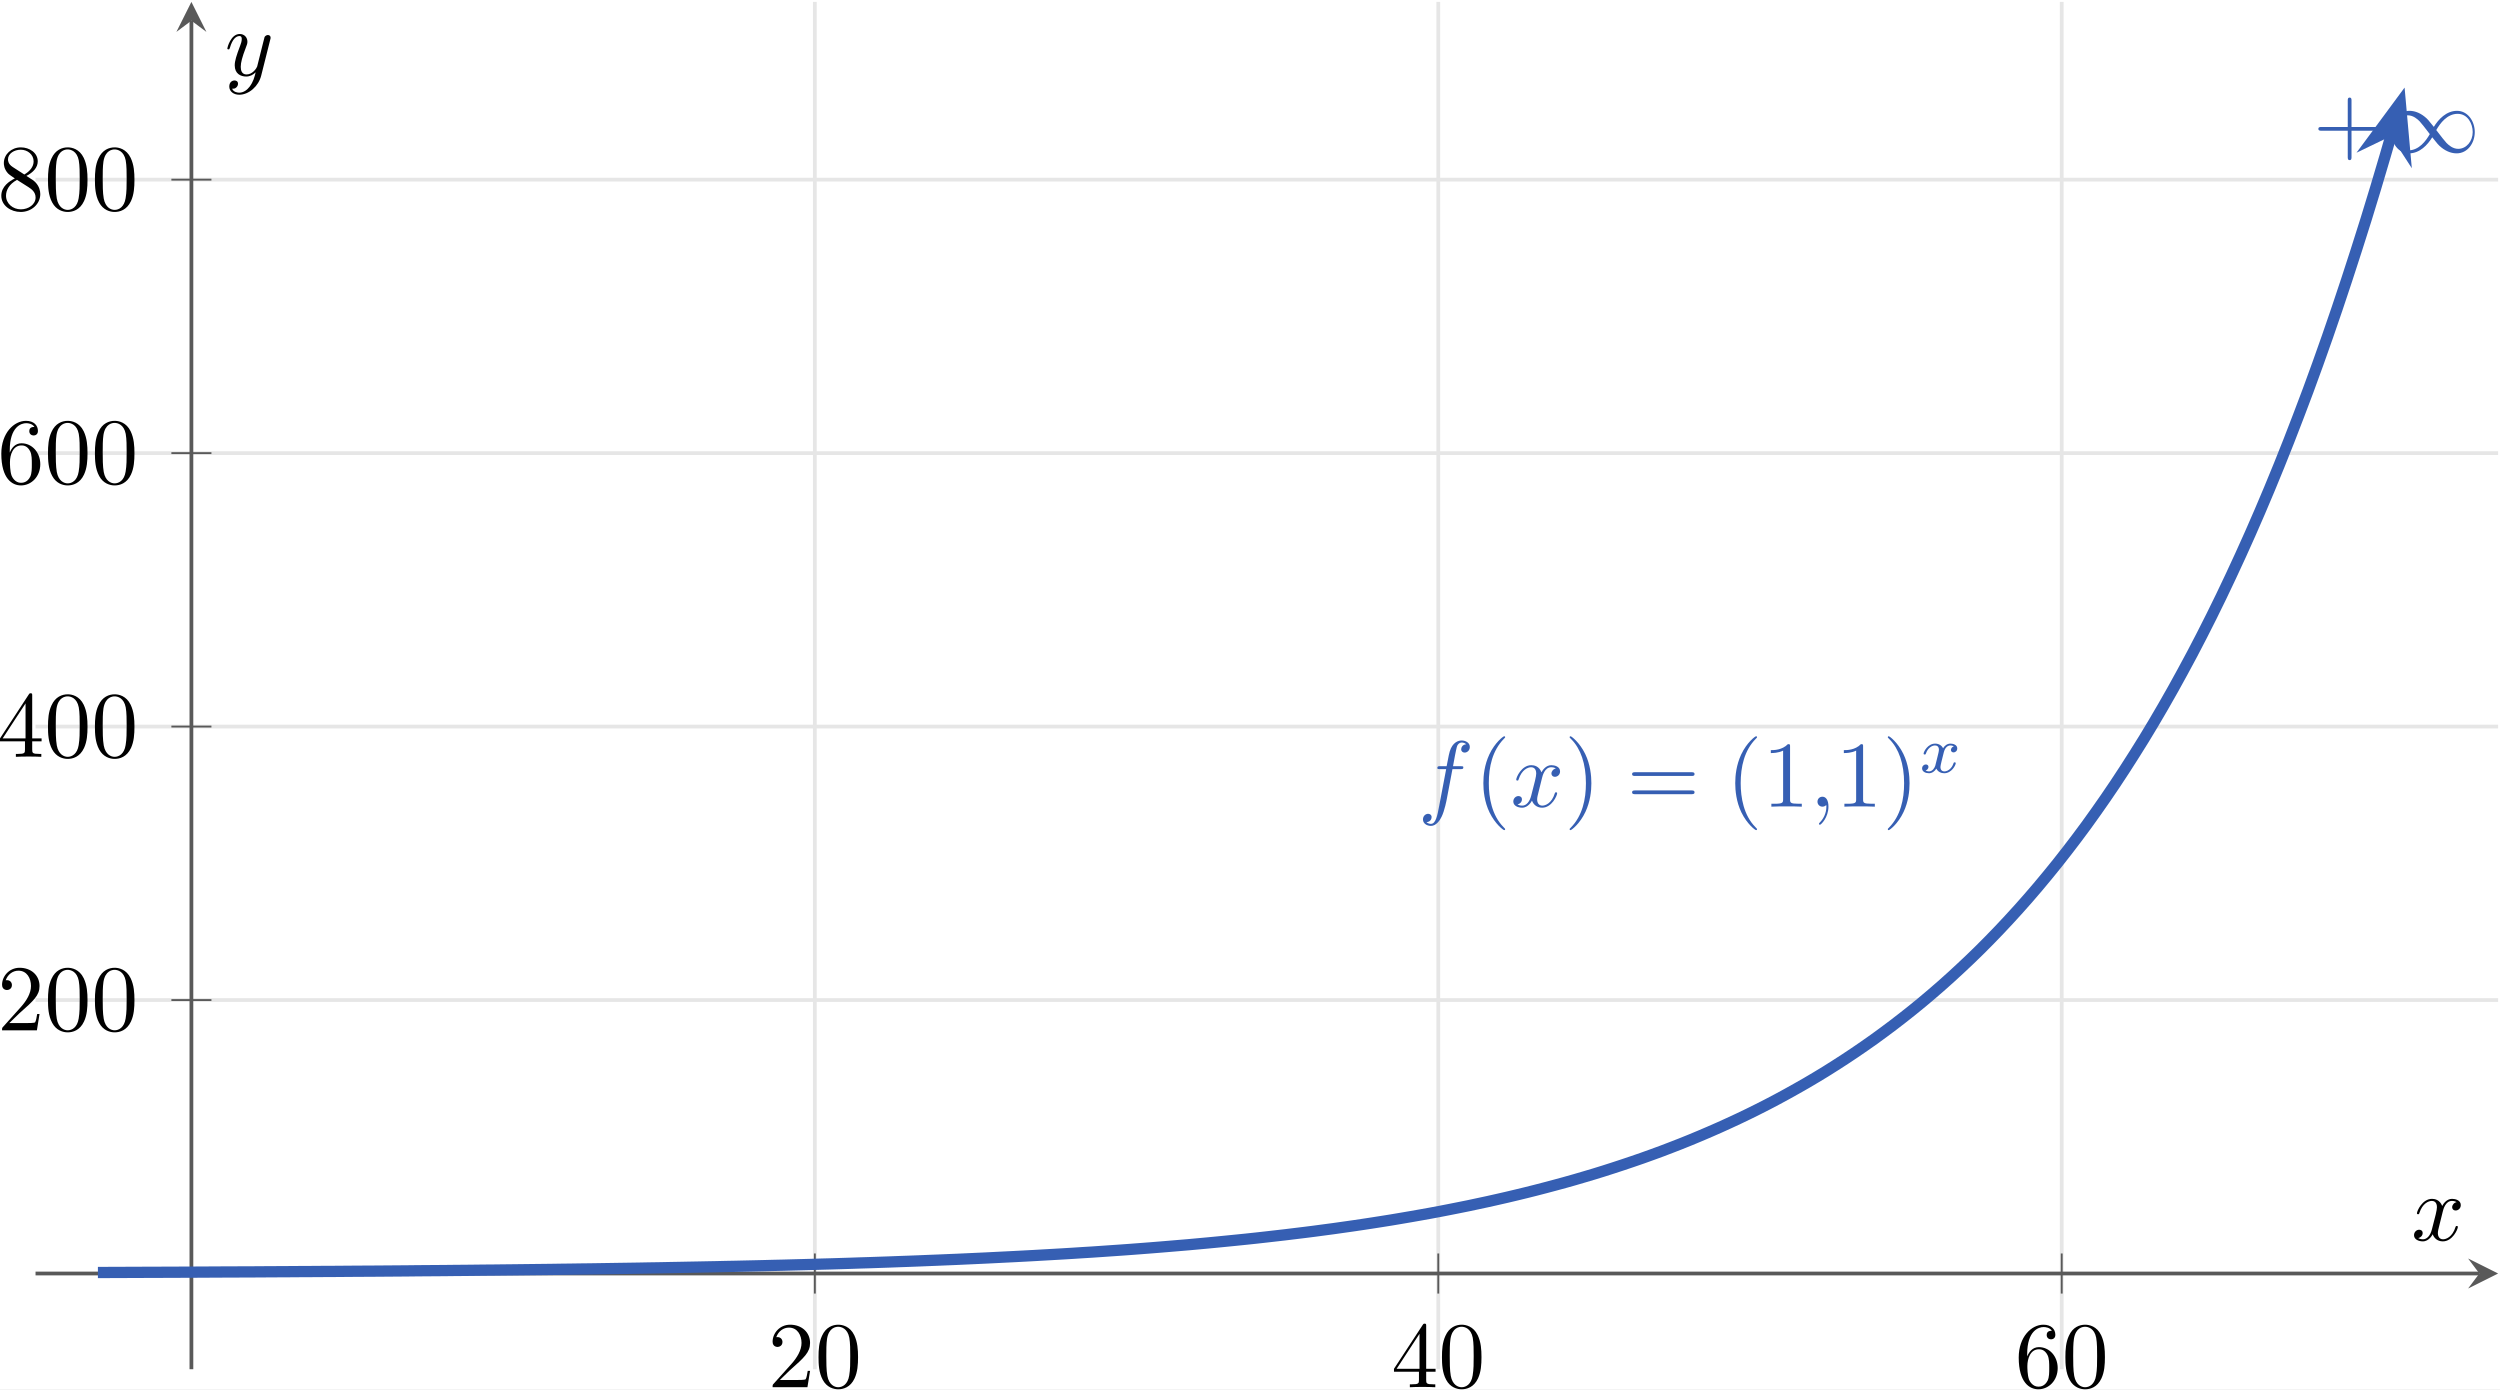
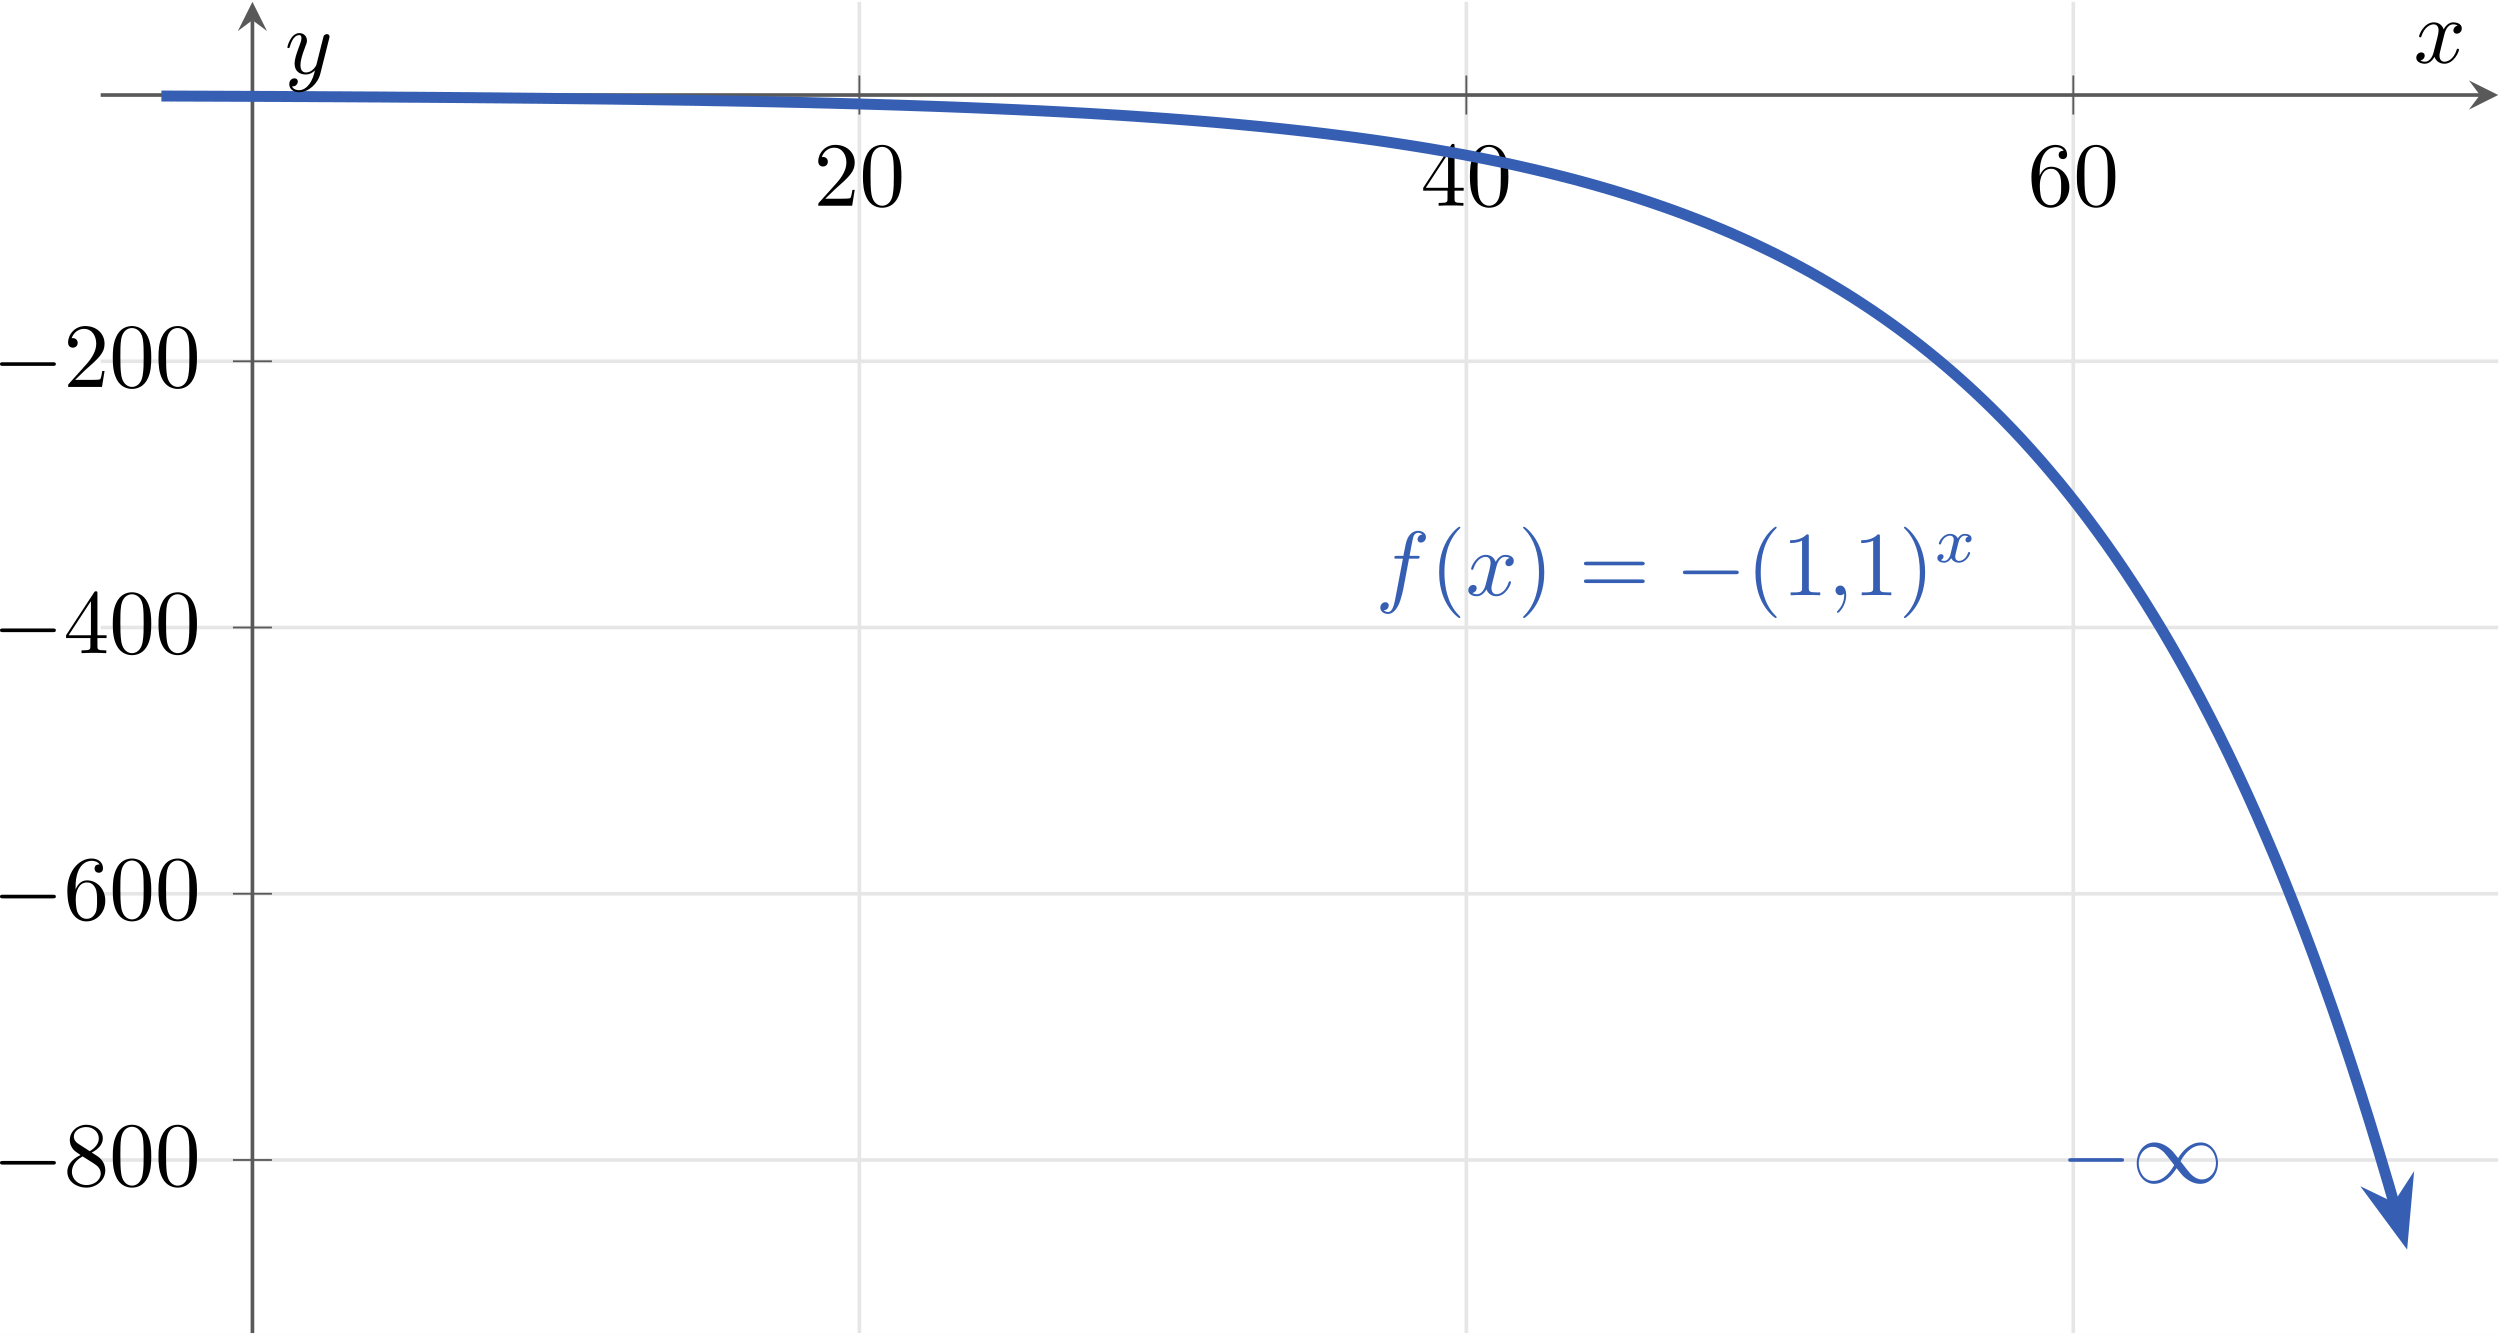
- <svg xmlns="http://www.w3.org/2000/svg" xmlns:xlink="http://www.w3.org/1999/xlink" version="1.1" width="265.271pt" height="147.416pt" viewBox="-63.419 -67.02 265.271 147.416">
-   <rect x="-63.419" y="-67.02" width="265.271" height="147.416" fill="white" />
+ <svg xmlns="http://www.w3.org/2000/svg" xmlns:xlink="http://www.w3.org/1999/xlink" version="1.1" width="272.473pt" height="145.485pt" viewBox="-62.871 -66.246 272.473 145.485">
+   <rect x="-62.871" y="-66.246" width="272.473" height="145.485" fill="white" />
  <defs>
+     <path id="g0-0" d="M6.565-2.291C6.735-2.291 6.914-2.291 6.914-2.491S6.735-2.69 6.565-2.69H1.176C1.006-2.69 .827-2.69 .827-2.491S1.006-2.291 1.176-2.291H6.565Z" />
    <path id="g0-49" d="M5.061-2.7C4.523-3.377 4.403-3.527 4.095-3.776C3.537-4.224 2.979-4.403 2.471-4.403C1.305-4.403 .548-3.308 .548-2.142C.548-.996 1.285 .11 2.431 .11S4.403-.797 4.892-1.594C5.43-.917 5.549-.767 5.858-.518C6.416-.07 6.974 .11 7.482 .11C8.648 .11 9.405-.986 9.405-2.152C9.405-3.298 8.667-4.403 7.522-4.403S5.549-3.497 5.061-2.7ZM5.32-2.361C5.729-3.078 6.466-4.085 7.592-4.085C8.648-4.085 9.186-3.049 9.186-2.152C9.186-1.176 8.518-.369 7.641-.369C7.064-.369 6.615-.787 6.406-.996C6.157-1.265 5.928-1.574 5.32-2.361ZM4.633-1.933C4.224-1.215 3.487-.209 2.361-.209C1.305-.209 .767-1.245 .767-2.142C.767-3.118 1.435-3.925 2.311-3.925C2.889-3.925 3.337-3.507 3.547-3.298C3.796-3.029 4.025-2.72 4.633-1.933Z" />
    <path id="g1-59" d="M2.022-.01C2.022-.667 1.773-1.056 1.385-1.056C1.056-1.056 .857-.807 .857-.528C.857-.259 1.056 0 1.385 0C1.504 0 1.634-.04 1.733-.13C1.763-.149 1.773-.159 1.783-.159S1.803-.149 1.803-.01C1.803 .727 1.455 1.325 1.126 1.654C1.016 1.763 1.016 1.783 1.016 1.813C1.016 1.883 1.066 1.923 1.116 1.923C1.225 1.923 2.022 1.156 2.022-.01Z" />
    <path id="g1-102" d="M3.656-3.985H4.513C4.712-3.985 4.812-3.985 4.812-4.184C4.812-4.294 4.712-4.294 4.543-4.294H3.716L3.925-5.43C3.965-5.639 4.105-6.346 4.164-6.466C4.254-6.655 4.423-6.804 4.633-6.804C4.672-6.804 4.932-6.804 5.121-6.625C4.682-6.585 4.583-6.237 4.583-6.087C4.583-5.858 4.762-5.738 4.951-5.738C5.21-5.738 5.499-5.958 5.499-6.336C5.499-6.795 5.041-7.024 4.633-7.024C4.294-7.024 3.666-6.844 3.367-5.858C3.308-5.649 3.278-5.549 3.039-4.294H2.351C2.162-4.294 2.052-4.294 2.052-4.105C2.052-3.985 2.142-3.985 2.331-3.985H2.989L2.242-.05C2.062 .917 1.893 1.823 1.375 1.823C1.335 1.823 1.086 1.823 .897 1.644C1.355 1.614 1.445 1.255 1.445 1.106C1.445 .877 1.265 .757 1.076 .757C.817 .757 .528 .976 .528 1.355C.528 1.803 .966 2.042 1.375 2.042C1.923 2.042 2.321 1.455 2.501 1.076C2.819 .448 3.049-.757 3.059-.827L3.656-3.985Z" />
    <path id="g1-120" d="M3.328-3.009C3.387-3.268 3.616-4.184 4.314-4.184C4.364-4.184 4.603-4.184 4.812-4.055C4.533-4.005 4.334-3.756 4.334-3.517C4.334-3.357 4.443-3.168 4.712-3.168C4.932-3.168 5.25-3.347 5.25-3.746C5.25-4.264 4.663-4.403 4.324-4.403C3.746-4.403 3.397-3.875 3.278-3.646C3.029-4.304 2.491-4.403 2.202-4.403C1.166-4.403 .598-3.118 .598-2.869C.598-2.77 .697-2.77 .717-2.77C.797-2.77 .827-2.79 .847-2.879C1.186-3.935 1.843-4.184 2.182-4.184C2.371-4.184 2.72-4.095 2.72-3.517C2.72-3.208 2.55-2.54 2.182-1.146C2.022-.528 1.674-.11 1.235-.11C1.176-.11 .946-.11 .737-.239C.986-.289 1.205-.498 1.205-.777C1.205-1.046 .986-1.126 .837-1.126C.538-1.126 .289-.867 .289-.548C.289-.09 .787 .11 1.225 .11C1.883 .11 2.242-.588 2.271-.648C2.391-.279 2.75 .11 3.347 .11C4.374 .11 4.941-1.176 4.941-1.425C4.941-1.524 4.852-1.524 4.822-1.524C4.732-1.524 4.712-1.484 4.692-1.415C4.364-.349 3.686-.11 3.367-.11C2.979-.11 2.819-.428 2.819-.767C2.819-.986 2.879-1.205 2.989-1.644L3.328-3.009Z" />
    <path id="g1-121" d="M4.842-3.796C4.882-3.935 4.882-3.955 4.882-4.025C4.882-4.204 4.742-4.294 4.593-4.294C4.493-4.294 4.334-4.234 4.244-4.085C4.224-4.035 4.144-3.726 4.105-3.547C4.035-3.288 3.965-3.019 3.905-2.75L3.457-.956C3.417-.807 2.989-.11 2.331-.11C1.823-.11 1.714-.548 1.714-.917C1.714-1.375 1.883-1.993 2.222-2.869C2.381-3.278 2.421-3.387 2.421-3.587C2.421-4.035 2.102-4.403 1.604-4.403C.658-4.403 .289-2.959 .289-2.869C.289-2.77 .389-2.77 .408-2.77C.508-2.77 .518-2.79 .568-2.949C.837-3.885 1.235-4.184 1.574-4.184C1.654-4.184 1.823-4.184 1.823-3.866C1.823-3.616 1.724-3.357 1.654-3.168C1.255-2.112 1.076-1.544 1.076-1.076C1.076-.189 1.704 .11 2.291 .11C2.68 .11 3.019-.06 3.298-.339C3.168 .179 3.049 .667 2.65 1.196C2.391 1.534 2.012 1.823 1.554 1.823C1.415 1.823 .966 1.793 .797 1.405C.956 1.405 1.086 1.405 1.225 1.285C1.325 1.196 1.425 1.066 1.425 .877C1.425 .568 1.156 .528 1.056 .528C.827 .528 .498 .687 .498 1.176C.498 1.674 .936 2.042 1.554 2.042C2.58 2.042 3.606 1.136 3.885 .01L4.842-3.796Z" />
    <path id="g2-120" d="M1.736-.739C1.667-.502 1.437-.126 1.081-.126C1.06-.126 .851-.126 .704-.223C.99-.314 1.011-.565 1.011-.607C1.011-.76 .893-.865 .732-.865C.537-.865 .335-.697 .335-.439C.335-.091 .725 .07 1.067 .07C1.388 .07 1.674-.133 1.848-.425C2.015-.056 2.399 .07 2.678 .07C3.48 .07 3.905-.802 3.905-.997C3.905-1.088 3.815-1.088 3.794-1.088C3.696-1.088 3.689-1.053 3.661-.969C3.515-.488 3.096-.126 2.706-.126C2.427-.126 2.28-.314 2.28-.579C2.28-.76 2.448-1.395 2.643-2.169C2.783-2.706 3.096-2.88 3.327-2.88C3.34-2.88 3.557-2.88 3.703-2.783C3.48-2.72 3.396-2.525 3.396-2.399C3.396-2.246 3.515-2.141 3.675-2.141S4.066-2.273 4.066-2.566C4.066-2.957 3.619-3.075 3.34-3.075C2.992-3.075 2.713-2.845 2.559-2.58C2.434-2.866 2.113-3.075 1.723-3.075C.941-3.075 .495-2.218 .495-2.008C.495-1.918 .593-1.918 .614-1.918C.704-1.918 .711-1.946 .746-2.036C.921-2.58 1.36-2.88 1.702-2.88C1.932-2.88 2.12-2.755 2.12-2.42C2.12-2.28 2.036-1.932 1.974-1.695L1.736-.739Z" />
    <path id="g3-40" d="M3.298 2.391C3.298 2.361 3.298 2.341 3.128 2.172C1.883 .917 1.564-.966 1.564-2.491C1.564-4.224 1.943-5.958 3.168-7.203C3.298-7.323 3.298-7.342 3.298-7.372C3.298-7.442 3.258-7.472 3.198-7.472C3.098-7.472 2.202-6.795 1.614-5.529C1.106-4.433 .986-3.328 .986-2.491C.986-1.714 1.096-.508 1.644 .618C2.242 1.843 3.098 2.491 3.198 2.491C3.258 2.491 3.298 2.461 3.298 2.391Z" />
    <path id="g3-41" d="M2.879-2.491C2.879-3.268 2.77-4.473 2.222-5.599C1.624-6.824 .767-7.472 .667-7.472C.608-7.472 .568-7.432 .568-7.372C.568-7.342 .568-7.323 .757-7.143C1.733-6.157 2.301-4.573 2.301-2.491C2.301-.787 1.933 .966 .697 2.222C.568 2.341 .568 2.361 .568 2.391C.568 2.451 .608 2.491 .667 2.491C.767 2.491 1.664 1.813 2.252 .548C2.76-.548 2.879-1.654 2.879-2.491Z" />
-     <path id="g3-43" d="M4.075-2.291H6.854C6.994-2.291 7.183-2.291 7.183-2.491S6.994-2.69 6.854-2.69H4.075V-5.479C4.075-5.619 4.075-5.808 3.875-5.808S3.676-5.619 3.676-5.479V-2.69H.887C.747-2.69 .558-2.69 .558-2.491S.747-2.291 .887-2.291H3.676V.498C3.676 .638 3.676 .827 3.875 .827S4.075 .638 4.075 .498V-2.291Z" />
    <path id="g3-48" d="M4.583-3.188C4.583-3.985 4.533-4.782 4.184-5.519C3.726-6.476 2.909-6.635 2.491-6.635C1.893-6.635 1.166-6.376 .757-5.45C.438-4.762 .389-3.985 .389-3.188C.389-2.441 .428-1.544 .837-.787C1.265 .02 1.993 .219 2.481 .219C3.019 .219 3.776 .01 4.214-.936C4.533-1.624 4.583-2.401 4.583-3.188ZM2.481 0C2.092 0 1.504-.249 1.325-1.205C1.215-1.803 1.215-2.72 1.215-3.308C1.215-3.945 1.215-4.603 1.295-5.141C1.484-6.326 2.232-6.416 2.481-6.416C2.809-6.416 3.467-6.237 3.656-5.25C3.756-4.692 3.756-3.935 3.756-3.308C3.756-2.56 3.756-1.883 3.646-1.245C3.497-.299 2.929 0 2.481 0Z" />
    <path id="g3-49" d="M2.929-6.376C2.929-6.615 2.929-6.635 2.7-6.635C2.082-5.998 1.205-5.998 .887-5.998V-5.689C1.086-5.689 1.674-5.689 2.192-5.948V-.787C2.192-.428 2.162-.309 1.265-.309H.946V0C1.295-.03 2.162-.03 2.56-.03S3.826-.03 4.174 0V-.309H3.856C2.959-.309 2.929-.418 2.929-.787V-6.376Z" />
    <path id="g3-50" d="M1.265-.767L2.321-1.793C3.875-3.168 4.473-3.706 4.473-4.702C4.473-5.838 3.577-6.635 2.361-6.635C1.235-6.635 .498-5.719 .498-4.832C.498-4.274 .996-4.274 1.026-4.274C1.196-4.274 1.544-4.394 1.544-4.802C1.544-5.061 1.365-5.32 1.016-5.32C.936-5.32 .917-5.32 .887-5.31C1.116-5.958 1.654-6.326 2.232-6.326C3.138-6.326 3.567-5.519 3.567-4.702C3.567-3.905 3.068-3.118 2.521-2.501L.608-.369C.498-.259 .498-.239 .498 0H4.194L4.473-1.733H4.224C4.174-1.435 4.105-.996 4.005-.847C3.935-.767 3.278-.767 3.059-.767H1.265Z" />
    <path id="g3-52" d="M2.929-1.644V-.777C2.929-.418 2.909-.309 2.172-.309H1.963V0C2.371-.03 2.889-.03 3.308-.03S4.254-.03 4.663 0V-.309H4.453C3.716-.309 3.696-.418 3.696-.777V-1.644H4.692V-1.953H3.696V-6.486C3.696-6.685 3.696-6.745 3.537-6.745C3.447-6.745 3.417-6.745 3.337-6.625L.279-1.953V-1.644H2.929ZM2.989-1.953H.558L2.989-5.669V-1.953Z" />
    <path id="g3-54" d="M1.315-3.268V-3.507C1.315-6.027 2.55-6.386 3.059-6.386C3.298-6.386 3.716-6.326 3.935-5.988C3.786-5.988 3.387-5.988 3.387-5.539C3.387-5.23 3.626-5.081 3.846-5.081C4.005-5.081 4.304-5.171 4.304-5.559C4.304-6.157 3.866-6.635 3.039-6.635C1.763-6.635 .418-5.35 .418-3.148C.418-.488 1.574 .219 2.501 .219C3.606 .219 4.553-.717 4.553-2.032C4.553-3.298 3.666-4.254 2.56-4.254C1.883-4.254 1.514-3.746 1.315-3.268ZM2.501-.06C1.873-.06 1.574-.658 1.514-.807C1.335-1.275 1.335-2.072 1.335-2.252C1.335-3.029 1.654-4.025 2.55-4.025C2.71-4.025 3.168-4.025 3.477-3.407C3.656-3.039 3.656-2.531 3.656-2.042C3.656-1.564 3.656-1.066 3.487-.707C3.188-.11 2.73-.06 2.501-.06Z" />
    <path id="g3-56" d="M1.624-4.553C1.166-4.852 1.126-5.191 1.126-5.36C1.126-5.968 1.773-6.386 2.481-6.386C3.208-6.386 3.846-5.868 3.846-5.151C3.846-4.583 3.457-4.105 2.859-3.756L1.624-4.553ZM3.078-3.606C3.796-3.975 4.284-4.493 4.284-5.151C4.284-6.067 3.397-6.635 2.491-6.635C1.494-6.635 .687-5.898 .687-4.971C.687-4.792 .707-4.344 1.126-3.875C1.235-3.756 1.604-3.507 1.853-3.337C1.275-3.049 .418-2.491 .418-1.504C.418-.448 1.435 .219 2.481 .219C3.606 .219 4.553-.608 4.553-1.674C4.553-2.032 4.443-2.481 4.065-2.899C3.875-3.108 3.716-3.208 3.078-3.606ZM2.082-3.188L3.308-2.411C3.587-2.222 4.055-1.923 4.055-1.315C4.055-.578 3.308-.06 2.491-.06C1.634-.06 .917-.677 .917-1.504C.917-2.082 1.235-2.72 2.082-3.188Z" />
    <path id="g3-61" d="M6.844-3.258C6.994-3.258 7.183-3.258 7.183-3.457S6.994-3.656 6.854-3.656H.887C.747-3.656 .558-3.656 .558-3.457S.747-3.258 .897-3.258H6.844ZM6.854-1.325C6.994-1.325 7.183-1.325 7.183-1.524S6.994-1.724 6.844-1.724H.897C.747-1.724 .558-1.724 .558-1.524S.747-1.325 .887-1.325H6.854Z" />
  </defs>
  <g id="page1">
-     <path d="M23.043 78.266V-66.821M89.195 78.266V-66.821M155.347 78.266V-66.821" stroke="#e6e6e6" fill="none" stroke-width=".399" stroke-miterlimit="10" />
-     <path d="M-59.648 39.094H201.653M-59.648 10.074H201.653M-59.648-18.941H201.653M-59.648-47.957H201.653" stroke="#e6e6e6" fill="none" stroke-width=".399" stroke-miterlimit="10" />
-     <path d="M23.043 70.238V65.984M89.195 70.238V65.984M155.347 70.238V65.984" stroke="#595959" fill="none" stroke-width=".199" stroke-miterlimit="10" />
-     <path d="M-45.234 39.094H-40.984M-45.234 10.074H-40.984M-45.234-18.941H-40.984M-45.234-47.957H-40.984" stroke="#595959" fill="none" stroke-width=".199" stroke-miterlimit="10" />
-     <path d="M-59.648 68.109H199.661" stroke="#595959" fill="none" stroke-width=".399" stroke-miterlimit="10" />
-     <path d="M201.653 68.109L198.465 66.516L199.661 68.109L198.465 69.703" fill="#595959" />
-     <path d="M-43.109 78.266V-64.829" stroke="#595959" fill="none" stroke-width=".399" stroke-miterlimit="10" />
-     <path d="M-43.109-66.82L-44.703-63.633L-43.109-64.828L-41.516-63.633" fill="#595959" />
-     <g transform="matrix(1 0 0 1 70.3366 7.1407)">
-       <use x="-52.274" y="73.036" xlink:href="#g3-50" />
-       <use x="-47.293" y="73.036" xlink:href="#g3-48" />
+     <path d="M30.793 79.039V-66.047M96.945 79.039V-66.047M163.097 79.039V-66.047" stroke="#e6e6e6" fill="none" stroke-width=".399" stroke-miterlimit="10" />
+     <path d="M-51.898 60.18H209.402M-51.898 31.164H209.402M-51.898 2.145H209.402M-51.898-26.871H209.402" stroke="#e6e6e6" fill="none" stroke-width=".399" stroke-miterlimit="10" />
+     <path d="M30.793-53.762V-58.015M96.945-53.762V-58.015M163.097-53.762V-58.015" stroke="#595959" fill="none" stroke-width=".199" stroke-miterlimit="10" />
+     <path d="M-37.484 60.18H-33.234M-37.484 31.164H-33.234M-37.484 2.145H-33.234M-37.484-26.871H-33.234" stroke="#595959" fill="none" stroke-width=".199" stroke-miterlimit="10" />
+     <path d="M-51.898-55.89H207.41" stroke="#595959" fill="none" stroke-width=".399" stroke-miterlimit="10" />
+     <path d="M209.402-55.891L206.214-57.484L207.41-55.891L206.214-54.297" fill="#595959" />
+     <path d="M-35.359 79.039V-64.051" stroke="#595959" fill="none" stroke-width=".399" stroke-miterlimit="10" />
+     <path d="M-35.359-66.047L-36.953-62.855L-35.359-64.051L-33.766-62.855" fill="#595959" />
+     <g transform="matrix(1 0 0 1 62.5879 -122.6645)">
+       <use x="-36.777" y="78.842" xlink:href="#g3-50" />
+       <use x="-31.796" y="78.842" xlink:href="#g3-48" />
    </g>
-     <g transform="matrix(1 0 0 1 136.4887 7.1407)">
-       <use x="-52.274" y="73.036" xlink:href="#g3-52" />
-       <use x="-47.293" y="73.036" xlink:href="#g3-48" />
+     <g transform="matrix(1 0 0 1 128.74 -122.6645)">
+       <use x="-36.777" y="78.842" xlink:href="#g3-52" />
+       <use x="-31.796" y="78.842" xlink:href="#g3-48" />
    </g>
-     <g transform="matrix(1 0 0 1 202.6404 7.1407)">
-       <use x="-52.274" y="73.036" xlink:href="#g3-54" />
-       <use x="-47.293" y="73.036" xlink:href="#g3-48" />
+     <g transform="matrix(1 0 0 1 194.8919 -122.6645)">
+       <use x="-36.777" y="78.842" xlink:href="#g3-54" />
+       <use x="-31.796" y="78.842" xlink:href="#g3-48" />
    </g>
-     <g transform="matrix(1 0 0 1 -11.4238 -30.7324)">
-       <use x="-52.274" y="73.036" xlink:href="#g3-50" />
-       <use x="-47.293" y="73.036" xlink:href="#g3-48" />
-       <use x="-42.312" y="73.036" xlink:href="#g3-48" />
+     <g transform="matrix(1 0 0 1 -26.9212 -15.8668)">
+       <use x="-36.777" y="78.842" xlink:href="#g0-0" />
+       <use x="-29.028" y="78.842" xlink:href="#g3-56" />
+       <use x="-24.047" y="78.842" xlink:href="#g3-48" />
+       <use x="-19.066" y="78.842" xlink:href="#g3-48" />
    </g>
-     <g transform="matrix(1 0 0 1 -11.4238 -59.7496)">
-       <use x="-52.274" y="73.036" xlink:href="#g3-52" />
-       <use x="-47.293" y="73.036" xlink:href="#g3-48" />
-       <use x="-42.312" y="73.036" xlink:href="#g3-48" />
+     <g transform="matrix(1 0 0 1 -26.9212 -44.884)">
+       <use x="-36.777" y="78.842" xlink:href="#g0-0" />
+       <use x="-29.028" y="78.842" xlink:href="#g3-54" />
+       <use x="-24.047" y="78.842" xlink:href="#g3-48" />
+       <use x="-19.066" y="78.842" xlink:href="#g3-48" />
    </g>
-     <g transform="matrix(1 0 0 1 -11.4238 -88.7667)">
-       <use x="-52.274" y="73.036" xlink:href="#g3-54" />
-       <use x="-47.293" y="73.036" xlink:href="#g3-48" />
-       <use x="-42.312" y="73.036" xlink:href="#g3-48" />
+     <g transform="matrix(1 0 0 1 -26.9212 -73.90116)">
+       <use x="-36.777" y="78.842" xlink:href="#g0-0" />
+       <use x="-29.028" y="78.842" xlink:href="#g3-52" />
+       <use x="-24.047" y="78.842" xlink:href="#g3-48" />
+       <use x="-19.066" y="78.842" xlink:href="#g3-48" />
    </g>
-     <g transform="matrix(1 0 0 1 -11.4238 -117.7839)">
-       <use x="-52.274" y="73.036" xlink:href="#g3-56" />
-       <use x="-47.293" y="73.036" xlink:href="#g3-48" />
-       <use x="-42.312" y="73.036" xlink:href="#g3-48" />
+     <g transform="matrix(1 0 0 1 -26.9212 -102.9183)">
+       <use x="-36.777" y="78.842" xlink:href="#g0-0" />
+       <use x="-29.028" y="78.842" xlink:href="#g3-50" />
+       <use x="-24.047" y="78.842" xlink:href="#g3-48" />
+       <use x="-19.066" y="78.842" xlink:href="#g3-48" />
    </g>
-     <path d="M-53.031 68H-52.008L-50.984 67.996L-49.961 67.992L-48.934 67.988L-47.91 67.984L-46.887 67.981L-45.863 67.977L-44.84 67.973L-43.812 67.969L-42.789 67.965L-41.766 67.961L-40.742 67.953L-39.719 67.949L-38.695 67.945L-37.668 67.941L-36.645 67.938L-35.621 67.93L-34.598 67.926L-33.574 67.918L-32.551 67.914L-31.523 67.906L-30.5 67.902L-29.477 67.894L-28.453 67.891L-27.43 67.883L-26.406 67.875L-25.379 67.867L-24.355 67.863L-23.332 67.856L-22.308 67.848L-21.285 67.84L-20.258 67.832L-19.234 67.82L-18.211 67.812L-17.188 67.805L-16.164 67.797L-15.141 67.785L-14.113 67.777L-13.09 67.766L-12.066 67.754L-11.043 67.746L-10.02 67.734L-8.996 67.723L-7.969 67.711L-6.945 67.699L-5.922 67.688L-4.898 67.676L-3.875 67.66L-2.852 67.648L-1.824 67.633L-.801 67.621L.223 67.606L1.246 67.59L2.27 67.574L3.293 67.559L4.32 67.543L5.344 67.523L6.367 67.508L7.391 67.488L8.414 67.469L9.441 67.449L10.465 67.43L11.488 67.41L12.512 67.391L13.535 67.367L14.559 67.348L15.586 67.324L16.609 67.301L17.633 67.277L18.656 67.25L19.68 67.227L20.703 67.199L21.73 67.172L22.754 67.144L23.777 67.113L24.801 67.086L25.824 67.055L26.848 67.023L27.875 66.988L28.898 66.957L29.922 66.922L30.945 66.887L31.969 66.848L32.996 66.812L34.02 66.773L35.043 66.731L36.066 66.691L37.09 66.648L38.113 66.606L39.141 66.559L40.164 66.512L41.188 66.465L42.211 66.414L43.234 66.363L44.258 66.312L45.285 66.258L46.309 66.203L47.333 66.144L48.355 66.086L49.379 66.027L50.403 65.965L51.429 65.898L52.453 65.836L53.477 65.766L54.501 65.695L55.523 65.625L56.547 65.551L57.575 65.473L58.597 65.394L59.621 65.312L60.645 65.227L61.669 65.141L62.696 65.055L63.718 64.961L64.743 64.867L65.766 64.769L66.79 64.668L67.812 64.566L68.84 64.461L69.864 64.352L70.886 64.238L71.91 64.121L72.933 64.004L73.957 63.879L74.984 63.754L76.007 63.625L77.031 63.488L78.055 63.352L79.079 63.207L80.102 63.062L81.129 62.91L82.153 62.754L83.175 62.594L84.2 62.43L85.222 62.258L86.251 62.082L87.273 61.902L88.296 61.719L89.32 61.527L90.344 61.328L91.368 61.125L92.394 60.918L93.418 60.699L94.442 60.48L95.465 60.25L96.489 60.016L97.511 59.773L98.54 59.523L99.562 59.266L100.585 59L101.609 58.727L102.632 58.449L103.656 58.16L104.683 57.859L105.707 57.555L106.731 57.238L107.754 56.91L108.778 56.574L109.8 56.23L110.829 55.875L111.852 55.508L112.876 55.133L113.898 54.742L114.921 54.344L115.95 53.93L116.972 53.504L117.996 53.066L119.019 52.617L120.043 52.152L121.067 51.676L122.094 51.184L123.118 50.676L124.141 50.156L125.165 49.617L126.188 49.062L127.21 48.492L128.238 47.906L129.262 47.301L130.286 46.68L131.309 46.035L132.333 45.375L133.356 44.695L134.382 43.992L135.406 43.273L136.429 42.527L137.453 41.762L138.476 40.973L139.504 40.16L140.528 39.324L141.55 38.461L142.575 37.574L143.597 36.66L144.621 35.715L145.649 34.746L146.672 33.75L147.696 32.719L148.719 31.66L149.743 30.566L150.766 29.445L151.793 28.285L152.816 27.094L153.839 25.863L154.863 24.602L155.887 23.297L156.911 21.957L157.938 20.574L158.96 19.148L159.984 17.684L161.007 16.176L162.031 14.617L163.054 13.016L164.083 11.367L165.106 9.668L166.129 7.918L167.153 6.117L168.175 4.258L169.203 2.348L170.226 .379L171.25-1.648L172.274-3.738L173.297-5.891L174.321-8.105L175.347-10.387L176.371-12.738L177.394-15.156L178.418-17.652L179.441-20.219L180.464-22.868L181.493-25.59L182.516-28.395L183.54-31.286L184.562-34.262L185.585-37.329L186.609-40.485L187.637-43.735L188.661-47.086L189.684-50.536L190.708-54.086L190.422-53.059" stroke="#365fb3" fill="none" stroke-width="1.196" stroke-miterlimit="10" />
-     <path d="M191.273-56.105L188.539-52.402L190.5-53.348L191.684-51.52Z" fill="#365fb3" />
-     <path d="M191.273-56.105L188.539-52.402L190.5-53.348L191.684-51.52Z" stroke="#365fb3" fill="none" stroke-width="1.195" stroke-miterlimit="10" />
-     <g fill="#365fb3" transform="matrix(1 0 0 1 139.3164 -54.4616)">
-       <use x="-52.274" y="73.036" xlink:href="#g1-102" />
-       <use x="-46.324" y="73.036" xlink:href="#g3-40" />
-       <use x="-42.45" y="73.036" xlink:href="#g1-120" />
-       <use x="-36.756" y="73.036" xlink:href="#g3-41" />
-       <use x="-30.114" y="73.036" xlink:href="#g3-61" />
-       <use x="-19.598" y="73.036" xlink:href="#g3-40" />
-       <use x="-15.724" y="73.036" xlink:href="#g3-49" />
-       <use x="-10.743" y="73.036" xlink:href="#g1-59" />
-       <use x="-7.975" y="73.036" xlink:href="#g3-49" />
-       <use x="-2.994" y="73.036" xlink:href="#g3-41" />
-       <use x=".88" y="69.42" xlink:href="#g2-120" />
+     <path d="M-45.281-55.781L-44.258-55.777L-43.234-55.773L-42.211-55.769L-41.188-55.765L-40.16-55.762L-39.137-55.758L-38.113-55.754L-37.09-55.75L-36.066-55.746L-35.043-55.742L-34.016-55.738L-32.992-55.734L-31.969-55.73L-30.945-55.723L-29.922-55.719L-28.898-55.715L-27.871-55.707L-26.848-55.703L-25.824-55.699L-24.801-55.691L-23.777-55.687L-22.754-55.68L-21.727-55.676L-20.703-55.668L-19.68-55.66L-18.656-55.652L-17.633-55.648L-16.605-55.64L-15.582-55.633L-14.559-55.625L-13.535-55.617L-12.512-55.609L-11.488-55.601L-10.461-55.59L-9.438-55.582L-8.414-55.574L-7.391-55.562L-6.367-55.555L-5.344-55.543L-4.316-55.535L-3.293-55.523L-2.27-55.512L-1.246-55.5L-.223-55.488L.801-55.476L1.828-55.465L2.852-55.453L3.875-55.441L4.898-55.426L5.922-55.414L6.945-55.398L7.973-55.383L8.996-55.367L10.02-55.351L11.043-55.336L12.066-55.32L13.094-55.305L14.117-55.285L15.141-55.265L16.164-55.25L17.188-55.23L18.211-55.211L19.238-55.191L20.262-55.168L21.285-55.148L22.309-55.125L23.332-55.101L24.355-55.078L25.383-55.055L26.406-55.027L27.43-55.004L28.453-54.976L29.477-54.949L30.5-54.922L31.527-54.89L32.551-54.863L33.574-54.832L34.598-54.801L35.621-54.769L36.645-54.734L37.672-54.699L38.695-54.664L39.719-54.629L40.742-54.59L41.766-54.551L42.793-54.512L43.816-54.469L44.84-54.426L45.863-54.383L46.887-54.336L47.91-54.293L48.937-54.242L49.961-54.195L50.984-54.144L52.008-54.09L53.031-54.039L54.054-53.98L55.082-53.926L56.105-53.867L57.129-53.805L58.152-53.742L59.176-53.68L60.199-53.613L61.226-53.543L62.25-53.473L63.273-53.402L64.297-53.328L65.32-53.25L66.344-53.172L67.371-53.09L68.394-53.008L69.418-52.922L70.441-52.832L71.465-52.738L72.492-52.644L73.515-52.547L74.539-52.449L75.562-52.344L76.586-52.238L77.609-52.129L78.637-52.015L79.66-51.902L80.683-51.781L81.707-51.66L82.73-51.531L83.754-51.402L84.781-51.269L85.804-51.129L86.828-50.988L87.851-50.84L88.875-50.687L89.898-50.531L90.926-50.371L91.949-50.207L92.972-50.039L93.996-49.863L95.019-49.683L96.047-49.496L97.07-49.305L98.094-49.105L99.117-48.902L100.14-48.695L101.164-48.48L102.191-48.258L103.215-48.027L104.238-47.793L105.262-47.551L106.285-47.301L107.308-47.043L108.336-46.781L109.359-46.508L110.383-46.226L111.406-45.937L112.429-45.64L113.453-45.332L114.48-45.015L115.504-44.691L116.527-44.355L117.551-44.008L118.574-43.652L119.601-43.289L120.625-42.91L121.648-42.519L122.672-42.121L123.695-41.707L124.719-41.285L125.746-40.848L126.769-40.394L127.793-39.933L128.816-39.453L129.84-38.961L130.863-38.457L131.89-37.933L132.914-37.394L133.937-36.844L134.961-36.273L135.984-35.683L137.008-35.078L138.035-34.457L139.058-33.816L140.082-33.152L141.105-32.473L142.129-31.773L143.152-31.051L144.179-30.305L145.203-29.539L146.226-28.75L147.25-27.937L148.273-27.101L149.301-26.238L150.324-25.351L151.347-24.437L152.371-23.496L153.394-22.527L154.418-21.527L155.445-20.496L156.469-19.438L157.492-18.348L158.515-17.223L159.539-16.066L160.562-14.871L161.59-13.645L162.613-12.379L163.637-11.078L164.66-9.734L165.683-8.351L166.707-6.93L167.734-5.461L168.758-3.953L169.781-2.398L170.804-.797L171.828 .856L172.855 2.551L173.879 4.305L174.902 6.106L175.926 7.961L176.949 9.875L177.972 11.844L179 13.871L180.023 15.957L181.047 18.109L182.07 20.324L183.094 22.609L184.117 24.961L185.144 27.379L186.168 29.875L187.191 32.441L188.215 35.086L189.238 37.809L190.262 40.617L191.289 43.508L192.312 46.48L193.336 49.547L194.359 52.703L195.383 55.957L196.406 59.309L197.433 62.758L198.457 66.309L198.168 65.281" stroke="#365fb3" fill="none" stroke-width="1.196" stroke-miterlimit="10" />
+     <path d="M199.024 68.328L199.434 63.742L198.25 65.57L196.289 64.625Z" fill="#365fb3" />
+     <path d="M199.024 68.328L199.434 63.742L198.25 65.57L196.289 64.625Z" stroke="#365fb3" fill="none" stroke-width="1.195" stroke-miterlimit="10" />
+     <g fill="#365fb3" transform="matrix(1 0 0 1 123.8189 -80.21305)">
+       <use x="-36.777" y="78.842" xlink:href="#g1-102" />
+       <use x="-30.827" y="78.842" xlink:href="#g3-40" />
+       <use x="-26.953" y="78.842" xlink:href="#g1-120" />
+       <use x="-21.259" y="78.842" xlink:href="#g3-41" />
+       <use x="-14.617" y="78.842" xlink:href="#g3-61" />
+       <use x="-4.101" y="78.842" xlink:href="#g0-0" />
+       <use x="3.648" y="78.842" xlink:href="#g3-40" />
+       <use x="7.522" y="78.842" xlink:href="#g3-49" />
+       <use x="12.504" y="78.842" xlink:href="#g1-59" />
+       <use x="15.271" y="78.842" xlink:href="#g3-49" />
+       <use x="20.252" y="78.842" xlink:href="#g3-41" />
+       <use x="24.127" y="75.226" xlink:href="#g2-120" />
    </g>
-     <g fill="#365fb3" transform="matrix(1 0 0 1 234.2954 -123.8932)">
-       <use x="-52.274" y="73.036" xlink:href="#g3-43" />
-       <use x="-44.526" y="73.036" xlink:href="#g0-49" />
+     <g fill="#365fb3" transform="matrix(1 0 0 1 198.4879 -16.1712)">
+       <use x="-36.777" y="78.842" xlink:href="#g0-0" />
+       <use x="-29.028" y="78.842" xlink:href="#g0-49" />
    </g>
-     <g transform="matrix(1 0 0 1 244.7144 -8.4452)">
-       <use x="-52.274" y="73.036" xlink:href="#g1-120" />
+     <g transform="matrix(1 0 0 1 236.9659 -138.2503)">
+       <use x="-36.777" y="78.842" xlink:href="#g1-120" />
    </g>
-     <g transform="matrix(1 0 0 1 12.6857 -132.046)">
-       <use x="-52.274" y="73.036" xlink:href="#g1-121" />
+     <g transform="matrix(1 0 0 1 4.9369 -137.0773)">
+       <use x="-36.777" y="78.842" xlink:href="#g1-121" />
    </g>
  </g>
</svg>
